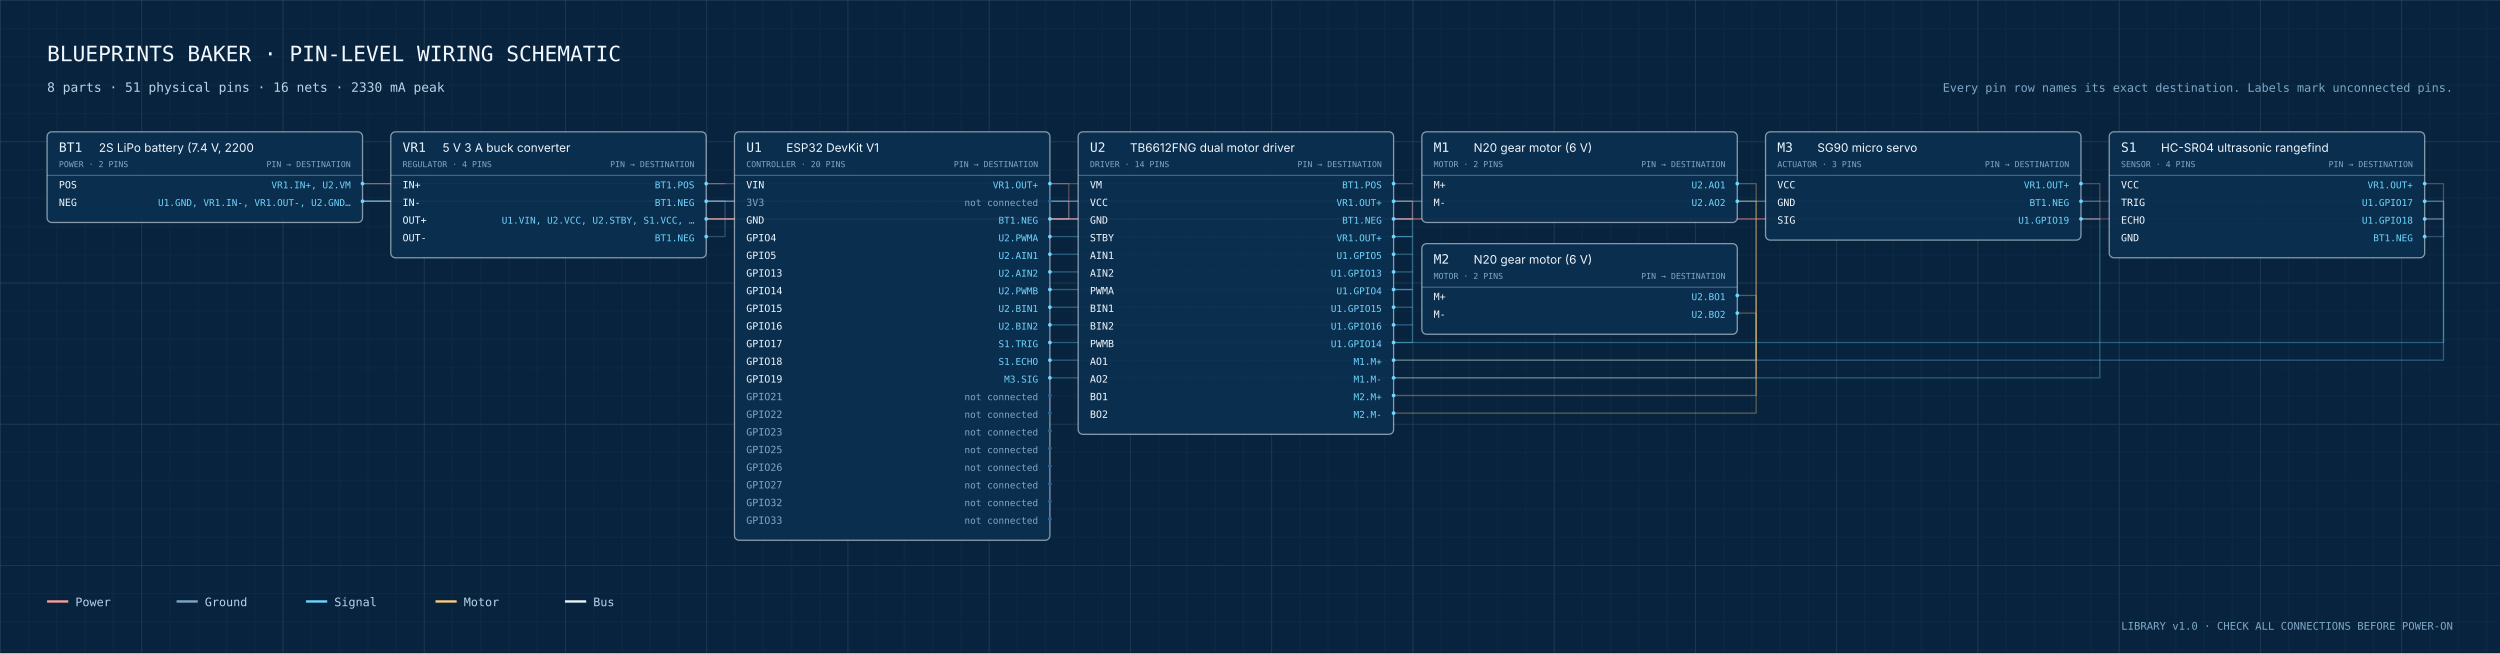
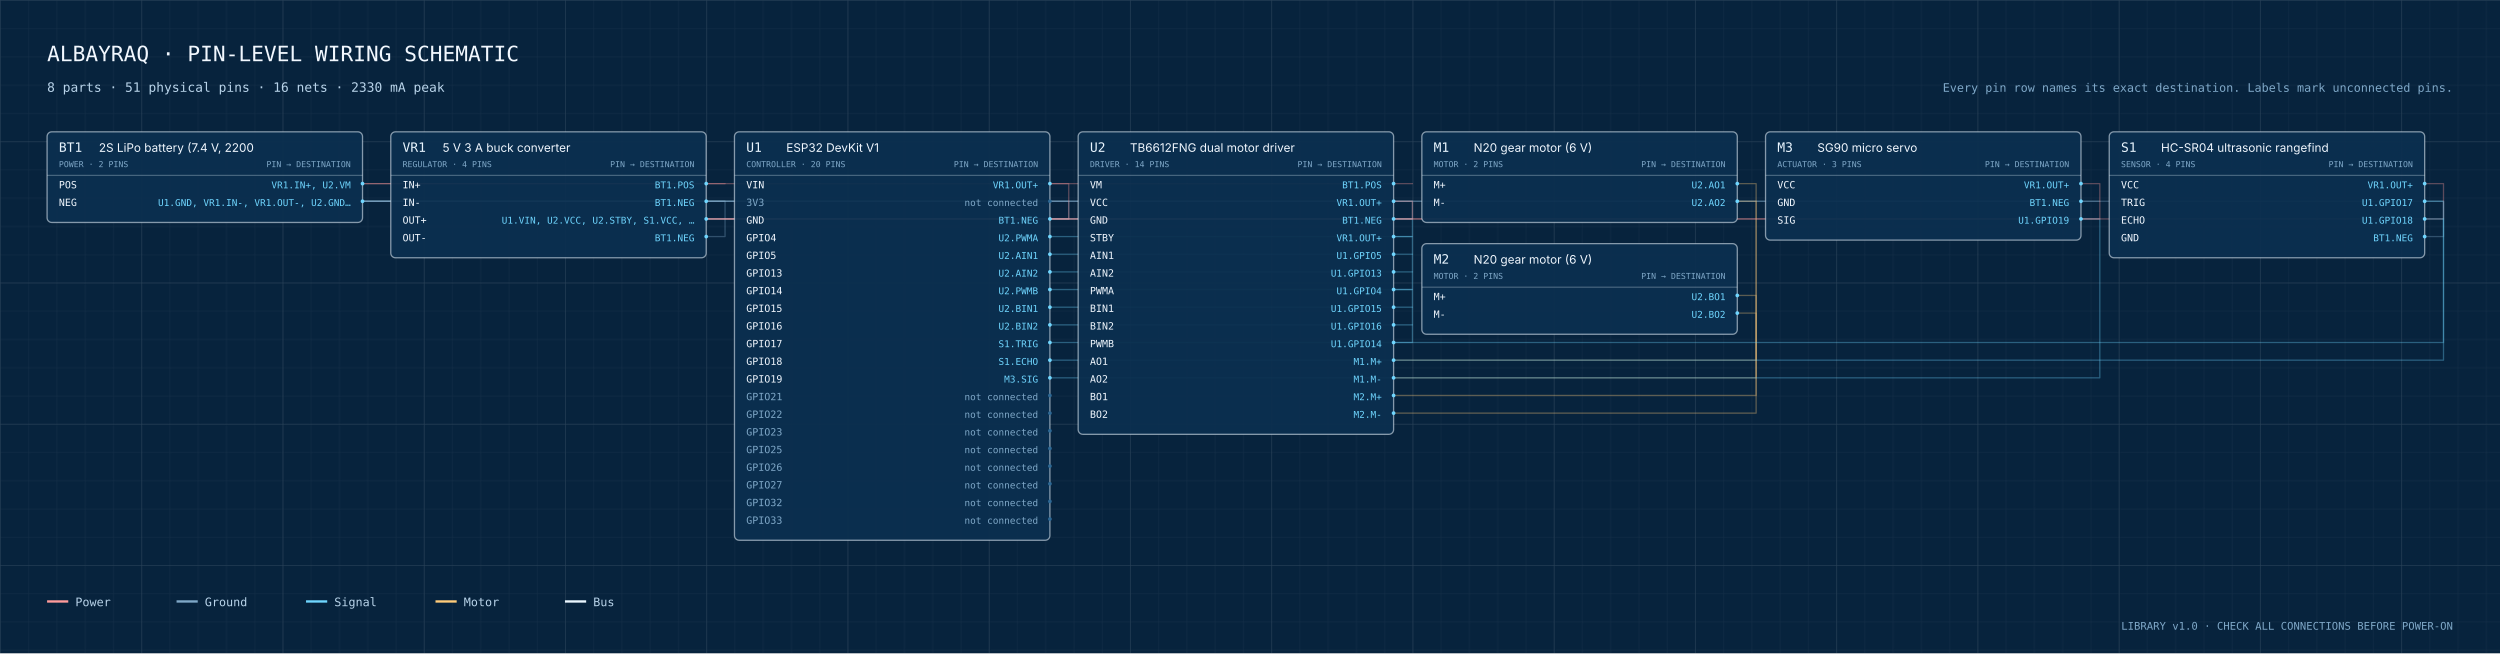
- <svg xmlns="http://www.w3.org/2000/svg" width="2124" height="555" viewBox="0 0 2124 555" role="img" aria-label="Blueprints Baker pin-level wiring schematic">
+ <svg xmlns="http://www.w3.org/2000/svg" width="2124" height="555" viewBox="0 0 2124 555" role="img" aria-label="Albayraq pin-level wiring schematic">
  <defs>
    <pattern id="bp-minor" width="24" height="24" patternUnits="userSpaceOnUse">
      <path d="M 24 0 L 0 0 0 24" fill="none" stroke="#ffffff" stroke-opacity="0.05" stroke-width="1" />
    </pattern>
    <pattern id="bp-major" width="120" height="120" patternUnits="userSpaceOnUse">
      <rect width="120" height="120" fill="url(#bp-minor)" />
      <path d="M 120 0 L 0 0 0 120" fill="none" stroke="#ffffff" stroke-opacity="0.1" stroke-width="1" />
    </pattern>
  </defs>
  <rect width="2124" height="555" fill="#07233d" />
  <rect width="2124" height="555" fill="url(#bp-major)" />
-   <text x="40" y="52" font-family="Menlo, monospace" font-size="18" fill="#f2f8ff" text-anchor="start">BLUEPRINTS BAKER · PIN-LEVEL WIRING SCHEMATIC</text>
+   <text x="40" y="52" font-family="Menlo, monospace" font-size="18" fill="#f2f8ff" text-anchor="start">ALBAYRAQ · PIN-LEVEL WIRING SCHEMATIC</text>
  <text x="40" y="78" font-family="Menlo, monospace" font-size="11" fill="#b9d4ea" text-anchor="start">8 parts · 51 physical pins · 16 nets · 2330 mA peak</text>
  <text x="2084" y="78" font-family="Menlo, monospace" font-size="10" fill="#7fa8c8" text-anchor="end">Every pin row names its exact destination. Labels mark unconnected pins.</text>
  <path d="M 308 171 H 908 V 186 H 892" fill="none" stroke="#7fa8c8" stroke-width="1.1" stroke-opacity="0.34" stroke-linejoin="round" />
  <path d="M 308 171 H 616 V 171 H 600" fill="none" stroke="#7fa8c8" stroke-width="1.1" stroke-opacity="0.34" stroke-linejoin="round" />
  <path d="M 308 171 H 616 V 201 H 600" fill="none" stroke="#7fa8c8" stroke-width="1.1" stroke-opacity="0.34" stroke-linejoin="round" />
  <path d="M 308 171 H 1200 V 186 H 1184" fill="none" stroke="#7fa8c8" stroke-width="1.1" stroke-opacity="0.34" stroke-linejoin="round" />
  <path d="M 308 171 H 1784 V 171 H 1768" fill="none" stroke="#7fa8c8" stroke-width="1.1" stroke-opacity="0.34" stroke-linejoin="round" />
  <path d="M 308 171 H 2076 V 201 H 2060" fill="none" stroke="#7fa8c8" stroke-width="1.1" stroke-opacity="0.34" stroke-linejoin="round" />
  <path d="M 308 156 H 616 V 156 H 600" fill="none" stroke="#ff9b9b" stroke-width="1.1" stroke-opacity="0.34" stroke-linejoin="round" />
  <path d="M 600 186 H 908 V 156 H 892" fill="none" stroke="#ff9b9b" stroke-width="1.1" stroke-opacity="0.34" stroke-linejoin="round" />
  <path d="M 308 156 H 1200 V 156 H 1184" fill="none" stroke="#ff9b9b" stroke-width="1.1" stroke-opacity="0.34" stroke-linejoin="round" />
  <path d="M 600 186 H 1200 V 171 H 1184" fill="none" stroke="#ff9b9b" stroke-width="1.1" stroke-opacity="0.34" stroke-linejoin="round" />
  <path d="M 600 186 H 1200 V 201 H 1184" fill="none" stroke="#6fd6ff" stroke-width="1.1" stroke-opacity="0.34" stroke-linejoin="round" />
  <path d="M 892 201 H 1200 V 246 H 1184" fill="none" stroke="#6fd6ff" stroke-width="1.1" stroke-opacity="0.34" stroke-linejoin="round" />
  <path d="M 892 216 H 1200 V 216 H 1184" fill="none" stroke="#6fd6ff" stroke-width="1.1" stroke-opacity="0.34" stroke-linejoin="round" />
  <path d="M 892 231 H 1200 V 231 H 1184" fill="none" stroke="#6fd6ff" stroke-width="1.1" stroke-opacity="0.34" stroke-linejoin="round" />
  <path d="M 1184 306 H 1492 V 156 H 1476" fill="none" stroke="#ffcc7a" stroke-width="1.1" stroke-opacity="0.34" stroke-linejoin="round" />
  <path d="M 1184 321 H 1492 V 171 H 1476" fill="none" stroke="#ffcc7a" stroke-width="1.1" stroke-opacity="0.34" stroke-linejoin="round" />
  <path d="M 892 246 H 1200 V 291 H 1184" fill="none" stroke="#6fd6ff" stroke-width="1.1" stroke-opacity="0.34" stroke-linejoin="round" />
  <path d="M 892 261 H 1200 V 261 H 1184" fill="none" stroke="#6fd6ff" stroke-width="1.1" stroke-opacity="0.34" stroke-linejoin="round" />
  <path d="M 892 276 H 1200 V 276 H 1184" fill="none" stroke="#6fd6ff" stroke-width="1.1" stroke-opacity="0.34" stroke-linejoin="round" />
  <path d="M 1184 336 H 1492 V 251 H 1476" fill="none" stroke="#ffcc7a" stroke-width="1.1" stroke-opacity="0.34" stroke-linejoin="round" />
  <path d="M 1184 351 H 1492 V 266 H 1476" fill="none" stroke="#ffcc7a" stroke-width="1.1" stroke-opacity="0.34" stroke-linejoin="round" />
  <path d="M 600 186 H 2076 V 156 H 2060" fill="none" stroke="#ff9b9b" stroke-width="1.1" stroke-opacity="0.34" stroke-linejoin="round" />
  <path d="M 892 291 H 2076 V 171 H 2060" fill="none" stroke="#6fd6ff" stroke-width="1.1" stroke-opacity="0.34" stroke-linejoin="round" />
  <path d="M 892 306 H 2076 V 186 H 2060" fill="none" stroke="#6fd6ff" stroke-width="1.1" stroke-opacity="0.34" stroke-linejoin="round" />
  <path d="M 892 321 H 1784 V 186 H 1768" fill="none" stroke="#6fd6ff" stroke-width="1.1" stroke-opacity="0.34" stroke-linejoin="round" />
  <path d="M 600 186 H 1784 V 156 H 1768" fill="none" stroke="#ff9b9b" stroke-width="1.1" stroke-opacity="0.34" stroke-linejoin="round" />
  <g>
    <rect x="624" y="112" width="268" height="347" rx="4" fill="#0b2f4f" fill-opacity="0.94" stroke="#eaf6ff" stroke-opacity="0.55" stroke-width="1.1" />
    <line x1="624" y1="149" x2="892" y2="149" stroke="#eaf6ff" stroke-opacity="0.28" />
    <text x="634" y="129" font-family="Menlo, monospace" font-size="11" fill="#eaf6ff">U1</text>
    <text x="668" y="129" font-family="Inter, sans-serif" font-size="10" fill="#f2f8ff">ESP32 DevKit V1</text>
    <text x="634" y="142" font-family="Menlo, monospace" font-size="7" fill="#7fa8c8">CONTROLLER · 20 PINS</text>
    <text x="882" y="142" font-family="Menlo, monospace" font-size="7" fill="#7fa8c8" text-anchor="end">PIN → DESTINATION</text>
    <text x="634" y="160" font-family="Menlo, monospace" font-size="8.5" fill="#f2f8ff">VIN</text>
    <text x="882" y="160" font-family="Menlo, monospace" font-size="8" text-anchor="end" fill="#6fd6ff">VR1.OUT+</text>
    <circle cx="892" cy="156" r="1.6" fill="#6fd6ff" />
    <text x="634" y="175" font-family="Menlo, monospace" font-size="8.5" fill="#7fa8c8">3V3</text>
    <text x="882" y="175" font-family="Menlo, monospace" font-size="8" text-anchor="end" fill="#7fa8c8">not connected</text>
    <circle cx="892" cy="171" r="1.6" fill="#2d6894" />
    <text x="634" y="190" font-family="Menlo, monospace" font-size="8.5" fill="#f2f8ff">GND</text>
    <text x="882" y="190" font-family="Menlo, monospace" font-size="8" text-anchor="end" fill="#6fd6ff">BT1.NEG</text>
    <circle cx="892" cy="186" r="1.6" fill="#6fd6ff" />
    <text x="634" y="205" font-family="Menlo, monospace" font-size="8.5" fill="#f2f8ff">GPIO4</text>
    <text x="882" y="205" font-family="Menlo, monospace" font-size="8" text-anchor="end" fill="#6fd6ff">U2.PWMA</text>
    <circle cx="892" cy="201" r="1.6" fill="#6fd6ff" />
    <text x="634" y="220" font-family="Menlo, monospace" font-size="8.5" fill="#f2f8ff">GPIO5</text>
    <text x="882" y="220" font-family="Menlo, monospace" font-size="8" text-anchor="end" fill="#6fd6ff">U2.AIN1</text>
    <circle cx="892" cy="216" r="1.6" fill="#6fd6ff" />
    <text x="634" y="235" font-family="Menlo, monospace" font-size="8.5" fill="#f2f8ff">GPIO13</text>
    <text x="882" y="235" font-family="Menlo, monospace" font-size="8" text-anchor="end" fill="#6fd6ff">U2.AIN2</text>
    <circle cx="892" cy="231" r="1.6" fill="#6fd6ff" />
    <text x="634" y="250" font-family="Menlo, monospace" font-size="8.5" fill="#f2f8ff">GPIO14</text>
    <text x="882" y="250" font-family="Menlo, monospace" font-size="8" text-anchor="end" fill="#6fd6ff">U2.PWMB</text>
    <circle cx="892" cy="246" r="1.6" fill="#6fd6ff" />
    <text x="634" y="265" font-family="Menlo, monospace" font-size="8.5" fill="#f2f8ff">GPIO15</text>
    <text x="882" y="265" font-family="Menlo, monospace" font-size="8" text-anchor="end" fill="#6fd6ff">U2.BIN1</text>
    <circle cx="892" cy="261" r="1.6" fill="#6fd6ff" />
    <text x="634" y="280" font-family="Menlo, monospace" font-size="8.5" fill="#f2f8ff">GPIO16</text>
    <text x="882" y="280" font-family="Menlo, monospace" font-size="8" text-anchor="end" fill="#6fd6ff">U2.BIN2</text>
    <circle cx="892" cy="276" r="1.6" fill="#6fd6ff" />
    <text x="634" y="295" font-family="Menlo, monospace" font-size="8.5" fill="#f2f8ff">GPIO17</text>
    <text x="882" y="295" font-family="Menlo, monospace" font-size="8" text-anchor="end" fill="#6fd6ff">S1.TRIG</text>
    <circle cx="892" cy="291" r="1.6" fill="#6fd6ff" />
    <text x="634" y="310" font-family="Menlo, monospace" font-size="8.5" fill="#f2f8ff">GPIO18</text>
    <text x="882" y="310" font-family="Menlo, monospace" font-size="8" text-anchor="end" fill="#6fd6ff">S1.ECHO</text>
    <circle cx="892" cy="306" r="1.6" fill="#6fd6ff" />
    <text x="634" y="325" font-family="Menlo, monospace" font-size="8.5" fill="#f2f8ff">GPIO19</text>
    <text x="882" y="325" font-family="Menlo, monospace" font-size="8" text-anchor="end" fill="#6fd6ff">M3.SIG</text>
    <circle cx="892" cy="321" r="1.6" fill="#6fd6ff" />
    <text x="634" y="340" font-family="Menlo, monospace" font-size="8.5" fill="#7fa8c8">GPIO21</text>
    <text x="882" y="340" font-family="Menlo, monospace" font-size="8" text-anchor="end" fill="#7fa8c8">not connected</text>
    <circle cx="892" cy="336" r="1.6" fill="#2d6894" />
    <text x="634" y="355" font-family="Menlo, monospace" font-size="8.5" fill="#7fa8c8">GPIO22</text>
    <text x="882" y="355" font-family="Menlo, monospace" font-size="8" text-anchor="end" fill="#7fa8c8">not connected</text>
    <circle cx="892" cy="351" r="1.6" fill="#2d6894" />
    <text x="634" y="370" font-family="Menlo, monospace" font-size="8.5" fill="#7fa8c8">GPIO23</text>
    <text x="882" y="370" font-family="Menlo, monospace" font-size="8" text-anchor="end" fill="#7fa8c8">not connected</text>
    <circle cx="892" cy="366" r="1.6" fill="#2d6894" />
    <text x="634" y="385" font-family="Menlo, monospace" font-size="8.5" fill="#7fa8c8">GPIO25</text>
    <text x="882" y="385" font-family="Menlo, monospace" font-size="8" text-anchor="end" fill="#7fa8c8">not connected</text>
    <circle cx="892" cy="381" r="1.6" fill="#2d6894" />
    <text x="634" y="400" font-family="Menlo, monospace" font-size="8.5" fill="#7fa8c8">GPIO26</text>
    <text x="882" y="400" font-family="Menlo, monospace" font-size="8" text-anchor="end" fill="#7fa8c8">not connected</text>
    <circle cx="892" cy="396" r="1.6" fill="#2d6894" />
    <text x="634" y="415" font-family="Menlo, monospace" font-size="8.5" fill="#7fa8c8">GPIO27</text>
    <text x="882" y="415" font-family="Menlo, monospace" font-size="8" text-anchor="end" fill="#7fa8c8">not connected</text>
    <circle cx="892" cy="411" r="1.6" fill="#2d6894" />
    <text x="634" y="430" font-family="Menlo, monospace" font-size="8.5" fill="#7fa8c8">GPIO32</text>
    <text x="882" y="430" font-family="Menlo, monospace" font-size="8" text-anchor="end" fill="#7fa8c8">not connected</text>
    <circle cx="892" cy="426" r="1.6" fill="#2d6894" />
    <text x="634" y="445" font-family="Menlo, monospace" font-size="8.5" fill="#7fa8c8">GPIO33</text>
    <text x="882" y="445" font-family="Menlo, monospace" font-size="8" text-anchor="end" fill="#7fa8c8">not connected</text>
    <circle cx="892" cy="441" r="1.6" fill="#2d6894" />
  </g>
  <g>
    <rect x="40" y="112" width="268" height="77" rx="4" fill="#0b2f4f" fill-opacity="0.94" stroke="#eaf6ff" stroke-opacity="0.55" stroke-width="1.1" />
    <line x1="40" y1="149" x2="308" y2="149" stroke="#eaf6ff" stroke-opacity="0.28" />
    <text x="50" y="129" font-family="Menlo, monospace" font-size="11" fill="#eaf6ff">BT1</text>
    <text x="84" y="129" font-family="Inter, sans-serif" font-size="10" fill="#f2f8ff">2S LiPo battery (7.4 V, 2200</text>
    <text x="50" y="142" font-family="Menlo, monospace" font-size="7" fill="#7fa8c8">POWER · 2 PINS</text>
    <text x="298" y="142" font-family="Menlo, monospace" font-size="7" fill="#7fa8c8" text-anchor="end">PIN → DESTINATION</text>
    <text x="50" y="160" font-family="Menlo, monospace" font-size="8.5" fill="#f2f8ff">POS</text>
    <text x="298" y="160" font-family="Menlo, monospace" font-size="8" text-anchor="end" fill="#6fd6ff">VR1.IN+, U2.VM</text>
    <circle cx="308" cy="156" r="1.6" fill="#6fd6ff" />
    <text x="50" y="175" font-family="Menlo, monospace" font-size="8.5" fill="#f2f8ff">NEG</text>
    <text x="298" y="175" font-family="Menlo, monospace" font-size="8" text-anchor="end" fill="#6fd6ff">U1.GND, VR1.IN-, VR1.OUT-, U2.GND…</text>
    <circle cx="308" cy="171" r="1.6" fill="#6fd6ff" />
  </g>
  <g>
    <rect x="332" y="112" width="268" height="107" rx="4" fill="#0b2f4f" fill-opacity="0.94" stroke="#eaf6ff" stroke-opacity="0.55" stroke-width="1.1" />
    <line x1="332" y1="149" x2="600" y2="149" stroke="#eaf6ff" stroke-opacity="0.28" />
    <text x="342" y="129" font-family="Menlo, monospace" font-size="11" fill="#eaf6ff">VR1</text>
    <text x="376" y="129" font-family="Inter, sans-serif" font-size="10" fill="#f2f8ff">5 V 3 A buck converter</text>
    <text x="342" y="142" font-family="Menlo, monospace" font-size="7" fill="#7fa8c8">REGULATOR · 4 PINS</text>
    <text x="590" y="142" font-family="Menlo, monospace" font-size="7" fill="#7fa8c8" text-anchor="end">PIN → DESTINATION</text>
    <text x="342" y="160" font-family="Menlo, monospace" font-size="8.5" fill="#f2f8ff">IN+</text>
    <text x="590" y="160" font-family="Menlo, monospace" font-size="8" text-anchor="end" fill="#6fd6ff">BT1.POS</text>
    <circle cx="600" cy="156" r="1.6" fill="#6fd6ff" />
    <text x="342" y="175" font-family="Menlo, monospace" font-size="8.5" fill="#f2f8ff">IN-</text>
    <text x="590" y="175" font-family="Menlo, monospace" font-size="8" text-anchor="end" fill="#6fd6ff">BT1.NEG</text>
    <circle cx="600" cy="171" r="1.6" fill="#6fd6ff" />
    <text x="342" y="190" font-family="Menlo, monospace" font-size="8.5" fill="#f2f8ff">OUT+</text>
    <text x="590" y="190" font-family="Menlo, monospace" font-size="8" text-anchor="end" fill="#6fd6ff">U1.VIN, U2.VCC, U2.STBY, S1.VCC, …</text>
    <circle cx="600" cy="186" r="1.6" fill="#6fd6ff" />
    <text x="342" y="205" font-family="Menlo, monospace" font-size="8.5" fill="#f2f8ff">OUT-</text>
    <text x="590" y="205" font-family="Menlo, monospace" font-size="8" text-anchor="end" fill="#6fd6ff">BT1.NEG</text>
    <circle cx="600" cy="201" r="1.6" fill="#6fd6ff" />
  </g>
  <g>
    <rect x="916" y="112" width="268" height="257" rx="4" fill="#0b2f4f" fill-opacity="0.94" stroke="#eaf6ff" stroke-opacity="0.55" stroke-width="1.1" />
    <line x1="916" y1="149" x2="1184" y2="149" stroke="#eaf6ff" stroke-opacity="0.28" />
    <text x="926" y="129" font-family="Menlo, monospace" font-size="11" fill="#eaf6ff">U2</text>
    <text x="960" y="129" font-family="Inter, sans-serif" font-size="10" fill="#f2f8ff">TB6612FNG dual motor driver</text>
    <text x="926" y="142" font-family="Menlo, monospace" font-size="7" fill="#7fa8c8">DRIVER · 14 PINS</text>
    <text x="1174" y="142" font-family="Menlo, monospace" font-size="7" fill="#7fa8c8" text-anchor="end">PIN → DESTINATION</text>
    <text x="926" y="160" font-family="Menlo, monospace" font-size="8.5" fill="#f2f8ff">VM</text>
    <text x="1174" y="160" font-family="Menlo, monospace" font-size="8" text-anchor="end" fill="#6fd6ff">BT1.POS</text>
    <circle cx="1184" cy="156" r="1.6" fill="#6fd6ff" />
    <text x="926" y="175" font-family="Menlo, monospace" font-size="8.5" fill="#f2f8ff">VCC</text>
    <text x="1174" y="175" font-family="Menlo, monospace" font-size="8" text-anchor="end" fill="#6fd6ff">VR1.OUT+</text>
    <circle cx="1184" cy="171" r="1.6" fill="#6fd6ff" />
    <text x="926" y="190" font-family="Menlo, monospace" font-size="8.5" fill="#f2f8ff">GND</text>
    <text x="1174" y="190" font-family="Menlo, monospace" font-size="8" text-anchor="end" fill="#6fd6ff">BT1.NEG</text>
    <circle cx="1184" cy="186" r="1.6" fill="#6fd6ff" />
    <text x="926" y="205" font-family="Menlo, monospace" font-size="8.5" fill="#f2f8ff">STBY</text>
    <text x="1174" y="205" font-family="Menlo, monospace" font-size="8" text-anchor="end" fill="#6fd6ff">VR1.OUT+</text>
    <circle cx="1184" cy="201" r="1.6" fill="#6fd6ff" />
    <text x="926" y="220" font-family="Menlo, monospace" font-size="8.5" fill="#f2f8ff">AIN1</text>
    <text x="1174" y="220" font-family="Menlo, monospace" font-size="8" text-anchor="end" fill="#6fd6ff">U1.GPIO5</text>
    <circle cx="1184" cy="216" r="1.6" fill="#6fd6ff" />
    <text x="926" y="235" font-family="Menlo, monospace" font-size="8.5" fill="#f2f8ff">AIN2</text>
    <text x="1174" y="235" font-family="Menlo, monospace" font-size="8" text-anchor="end" fill="#6fd6ff">U1.GPIO13</text>
    <circle cx="1184" cy="231" r="1.6" fill="#6fd6ff" />
    <text x="926" y="250" font-family="Menlo, monospace" font-size="8.5" fill="#f2f8ff">PWMA</text>
    <text x="1174" y="250" font-family="Menlo, monospace" font-size="8" text-anchor="end" fill="#6fd6ff">U1.GPIO4</text>
    <circle cx="1184" cy="246" r="1.6" fill="#6fd6ff" />
    <text x="926" y="265" font-family="Menlo, monospace" font-size="8.5" fill="#f2f8ff">BIN1</text>
    <text x="1174" y="265" font-family="Menlo, monospace" font-size="8" text-anchor="end" fill="#6fd6ff">U1.GPIO15</text>
    <circle cx="1184" cy="261" r="1.6" fill="#6fd6ff" />
    <text x="926" y="280" font-family="Menlo, monospace" font-size="8.5" fill="#f2f8ff">BIN2</text>
    <text x="1174" y="280" font-family="Menlo, monospace" font-size="8" text-anchor="end" fill="#6fd6ff">U1.GPIO16</text>
    <circle cx="1184" cy="276" r="1.6" fill="#6fd6ff" />
    <text x="926" y="295" font-family="Menlo, monospace" font-size="8.5" fill="#f2f8ff">PWMB</text>
    <text x="1174" y="295" font-family="Menlo, monospace" font-size="8" text-anchor="end" fill="#6fd6ff">U1.GPIO14</text>
    <circle cx="1184" cy="291" r="1.6" fill="#6fd6ff" />
    <text x="926" y="310" font-family="Menlo, monospace" font-size="8.5" fill="#f2f8ff">AO1</text>
    <text x="1174" y="310" font-family="Menlo, monospace" font-size="8" text-anchor="end" fill="#6fd6ff">M1.M+</text>
    <circle cx="1184" cy="306" r="1.6" fill="#6fd6ff" />
    <text x="926" y="325" font-family="Menlo, monospace" font-size="8.5" fill="#f2f8ff">AO2</text>
    <text x="1174" y="325" font-family="Menlo, monospace" font-size="8" text-anchor="end" fill="#6fd6ff">M1.M-</text>
    <circle cx="1184" cy="321" r="1.6" fill="#6fd6ff" />
    <text x="926" y="340" font-family="Menlo, monospace" font-size="8.5" fill="#f2f8ff">BO1</text>
    <text x="1174" y="340" font-family="Menlo, monospace" font-size="8" text-anchor="end" fill="#6fd6ff">M2.M+</text>
    <circle cx="1184" cy="336" r="1.6" fill="#6fd6ff" />
    <text x="926" y="355" font-family="Menlo, monospace" font-size="8.5" fill="#f2f8ff">BO2</text>
    <text x="1174" y="355" font-family="Menlo, monospace" font-size="8" text-anchor="end" fill="#6fd6ff">M2.M-</text>
    <circle cx="1184" cy="351" r="1.6" fill="#6fd6ff" />
  </g>
  <g>
    <rect x="1500" y="112" width="268" height="92" rx="4" fill="#0b2f4f" fill-opacity="0.94" stroke="#eaf6ff" stroke-opacity="0.55" stroke-width="1.1" />
    <line x1="1500" y1="149" x2="1768" y2="149" stroke="#eaf6ff" stroke-opacity="0.28" />
    <text x="1510" y="129" font-family="Menlo, monospace" font-size="11" fill="#eaf6ff">M3</text>
    <text x="1544" y="129" font-family="Inter, sans-serif" font-size="10" fill="#f2f8ff">SG90 micro servo</text>
    <text x="1510" y="142" font-family="Menlo, monospace" font-size="7" fill="#7fa8c8">ACTUATOR · 3 PINS</text>
    <text x="1758" y="142" font-family="Menlo, monospace" font-size="7" fill="#7fa8c8" text-anchor="end">PIN → DESTINATION</text>
    <text x="1510" y="160" font-family="Menlo, monospace" font-size="8.5" fill="#f2f8ff">VCC</text>
    <text x="1758" y="160" font-family="Menlo, monospace" font-size="8" text-anchor="end" fill="#6fd6ff">VR1.OUT+</text>
    <circle cx="1768" cy="156" r="1.6" fill="#6fd6ff" />
    <text x="1510" y="175" font-family="Menlo, monospace" font-size="8.5" fill="#f2f8ff">GND</text>
    <text x="1758" y="175" font-family="Menlo, monospace" font-size="8" text-anchor="end" fill="#6fd6ff">BT1.NEG</text>
    <circle cx="1768" cy="171" r="1.6" fill="#6fd6ff" />
    <text x="1510" y="190" font-family="Menlo, monospace" font-size="8.5" fill="#f2f8ff">SIG</text>
    <text x="1758" y="190" font-family="Menlo, monospace" font-size="8" text-anchor="end" fill="#6fd6ff">U1.GPIO19</text>
    <circle cx="1768" cy="186" r="1.6" fill="#6fd6ff" />
  </g>
  <g>
    <rect x="1208" y="112" width="268" height="77" rx="4" fill="#0b2f4f" fill-opacity="0.94" stroke="#eaf6ff" stroke-opacity="0.55" stroke-width="1.1" />
    <line x1="1208" y1="149" x2="1476" y2="149" stroke="#eaf6ff" stroke-opacity="0.28" />
    <text x="1218" y="129" font-family="Menlo, monospace" font-size="11" fill="#eaf6ff">M1</text>
    <text x="1252" y="129" font-family="Inter, sans-serif" font-size="10" fill="#f2f8ff">N20 gear motor (6 V)</text>
    <text x="1218" y="142" font-family="Menlo, monospace" font-size="7" fill="#7fa8c8">MOTOR · 2 PINS</text>
    <text x="1466" y="142" font-family="Menlo, monospace" font-size="7" fill="#7fa8c8" text-anchor="end">PIN → DESTINATION</text>
    <text x="1218" y="160" font-family="Menlo, monospace" font-size="8.5" fill="#f2f8ff">M+</text>
    <text x="1466" y="160" font-family="Menlo, monospace" font-size="8" text-anchor="end" fill="#6fd6ff">U2.AO1</text>
    <circle cx="1476" cy="156" r="1.6" fill="#6fd6ff" />
    <text x="1218" y="175" font-family="Menlo, monospace" font-size="8.5" fill="#f2f8ff">M-</text>
    <text x="1466" y="175" font-family="Menlo, monospace" font-size="8" text-anchor="end" fill="#6fd6ff">U2.AO2</text>
    <circle cx="1476" cy="171" r="1.6" fill="#6fd6ff" />
  </g>
  <g>
    <rect x="1208" y="207" width="268" height="77" rx="4" fill="#0b2f4f" fill-opacity="0.94" stroke="#eaf6ff" stroke-opacity="0.55" stroke-width="1.1" />
    <line x1="1208" y1="244" x2="1476" y2="244" stroke="#eaf6ff" stroke-opacity="0.28" />
    <text x="1218" y="224" font-family="Menlo, monospace" font-size="11" fill="#eaf6ff">M2</text>
    <text x="1252" y="224" font-family="Inter, sans-serif" font-size="10" fill="#f2f8ff">N20 gear motor (6 V)</text>
    <text x="1218" y="237" font-family="Menlo, monospace" font-size="7" fill="#7fa8c8">MOTOR · 2 PINS</text>
    <text x="1466" y="237" font-family="Menlo, monospace" font-size="7" fill="#7fa8c8" text-anchor="end">PIN → DESTINATION</text>
    <text x="1218" y="255" font-family="Menlo, monospace" font-size="8.5" fill="#f2f8ff">M+</text>
    <text x="1466" y="255" font-family="Menlo, monospace" font-size="8" text-anchor="end" fill="#6fd6ff">U2.BO1</text>
    <circle cx="1476" cy="251" r="1.6" fill="#6fd6ff" />
    <text x="1218" y="270" font-family="Menlo, monospace" font-size="8.5" fill="#f2f8ff">M-</text>
    <text x="1466" y="270" font-family="Menlo, monospace" font-size="8" text-anchor="end" fill="#6fd6ff">U2.BO2</text>
    <circle cx="1476" cy="266" r="1.6" fill="#6fd6ff" />
  </g>
  <g>
    <rect x="1792" y="112" width="268" height="107" rx="4" fill="#0b2f4f" fill-opacity="0.94" stroke="#eaf6ff" stroke-opacity="0.55" stroke-width="1.1" />
    <line x1="1792" y1="149" x2="2060" y2="149" stroke="#eaf6ff" stroke-opacity="0.28" />
    <text x="1802" y="129" font-family="Menlo, monospace" font-size="11" fill="#eaf6ff">S1</text>
    <text x="1836" y="129" font-family="Inter, sans-serif" font-size="10" fill="#f2f8ff">HC-SR04 ultrasonic rangefind</text>
    <text x="1802" y="142" font-family="Menlo, monospace" font-size="7" fill="#7fa8c8">SENSOR · 4 PINS</text>
    <text x="2050" y="142" font-family="Menlo, monospace" font-size="7" fill="#7fa8c8" text-anchor="end">PIN → DESTINATION</text>
    <text x="1802" y="160" font-family="Menlo, monospace" font-size="8.5" fill="#f2f8ff">VCC</text>
    <text x="2050" y="160" font-family="Menlo, monospace" font-size="8" text-anchor="end" fill="#6fd6ff">VR1.OUT+</text>
    <circle cx="2060" cy="156" r="1.6" fill="#6fd6ff" />
    <text x="1802" y="175" font-family="Menlo, monospace" font-size="8.5" fill="#f2f8ff">TRIG</text>
    <text x="2050" y="175" font-family="Menlo, monospace" font-size="8" text-anchor="end" fill="#6fd6ff">U1.GPIO17</text>
    <circle cx="2060" cy="171" r="1.6" fill="#6fd6ff" />
    <text x="1802" y="190" font-family="Menlo, monospace" font-size="8.5" fill="#f2f8ff">ECHO</text>
    <text x="2050" y="190" font-family="Menlo, monospace" font-size="8" text-anchor="end" fill="#6fd6ff">U1.GPIO18</text>
    <circle cx="2060" cy="186" r="1.6" fill="#6fd6ff" />
    <text x="1802" y="205" font-family="Menlo, monospace" font-size="8.5" fill="#f2f8ff">GND</text>
    <text x="2050" y="205" font-family="Menlo, monospace" font-size="8" text-anchor="end" fill="#6fd6ff">BT1.NEG</text>
    <circle cx="2060" cy="201" r="1.6" fill="#6fd6ff" />
  </g>
  <line x1="40" y1="511" x2="58" y2="511" stroke="#ff9b9b" stroke-width="2" />
  <text x="64" y="515" font-family="Menlo, monospace" font-size="10" fill="#b9d4ea" text-anchor="start">Power</text>
  <line x1="150" y1="511" x2="168" y2="511" stroke="#7fa8c8" stroke-width="2" />
  <text x="174" y="515" font-family="Menlo, monospace" font-size="10" fill="#b9d4ea" text-anchor="start">Ground</text>
  <line x1="260" y1="511" x2="278" y2="511" stroke="#6fd6ff" stroke-width="2" />
  <text x="284" y="515" font-family="Menlo, monospace" font-size="10" fill="#b9d4ea" text-anchor="start">Signal</text>
  <line x1="370" y1="511" x2="388" y2="511" stroke="#ffcc7a" stroke-width="2" />
  <text x="394" y="515" font-family="Menlo, monospace" font-size="10" fill="#b9d4ea" text-anchor="start">Motor</text>
  <line x1="480" y1="511" x2="498" y2="511" stroke="#eaf6ff" stroke-width="2" />
  <text x="504" y="515" font-family="Menlo, monospace" font-size="10" fill="#b9d4ea" text-anchor="start">Bus</text>
  <text x="2084" y="535" font-family="Menlo, monospace" font-size="9" fill="#7fa8c8" text-anchor="end">LIBRARY v1.0 · CHECK ALL CONNECTIONS BEFORE POWER-ON</text>
</svg>
